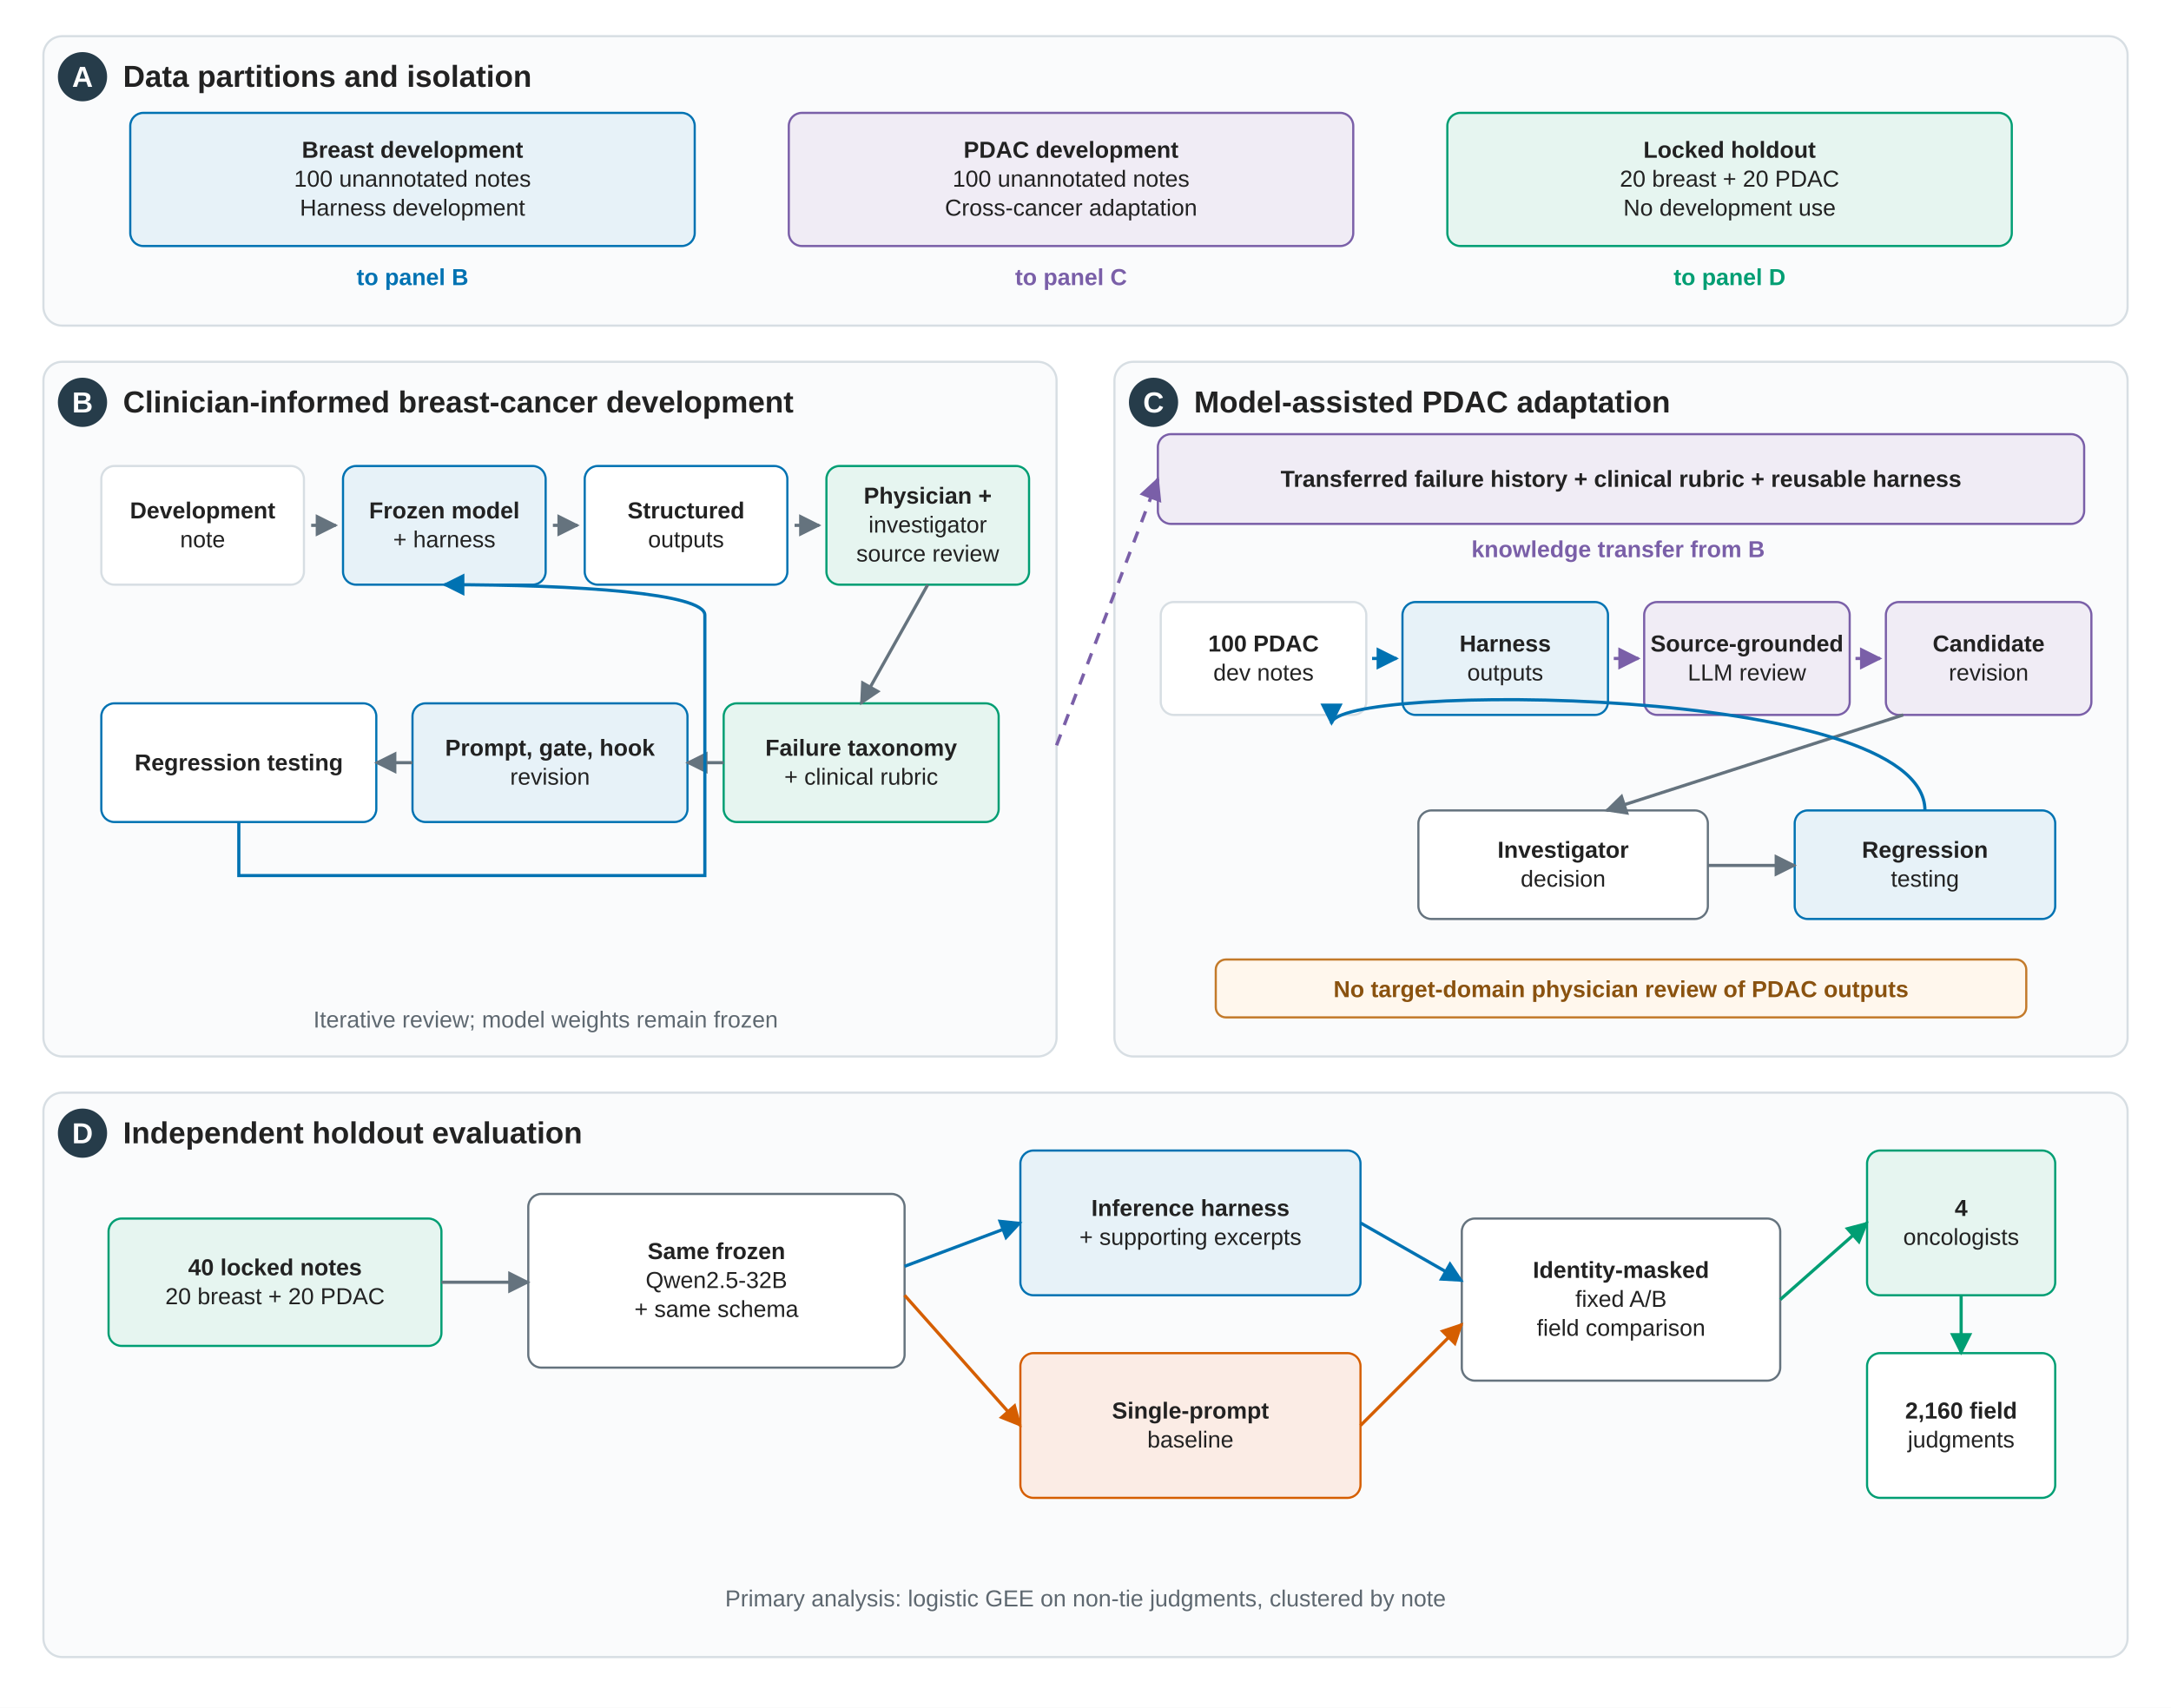
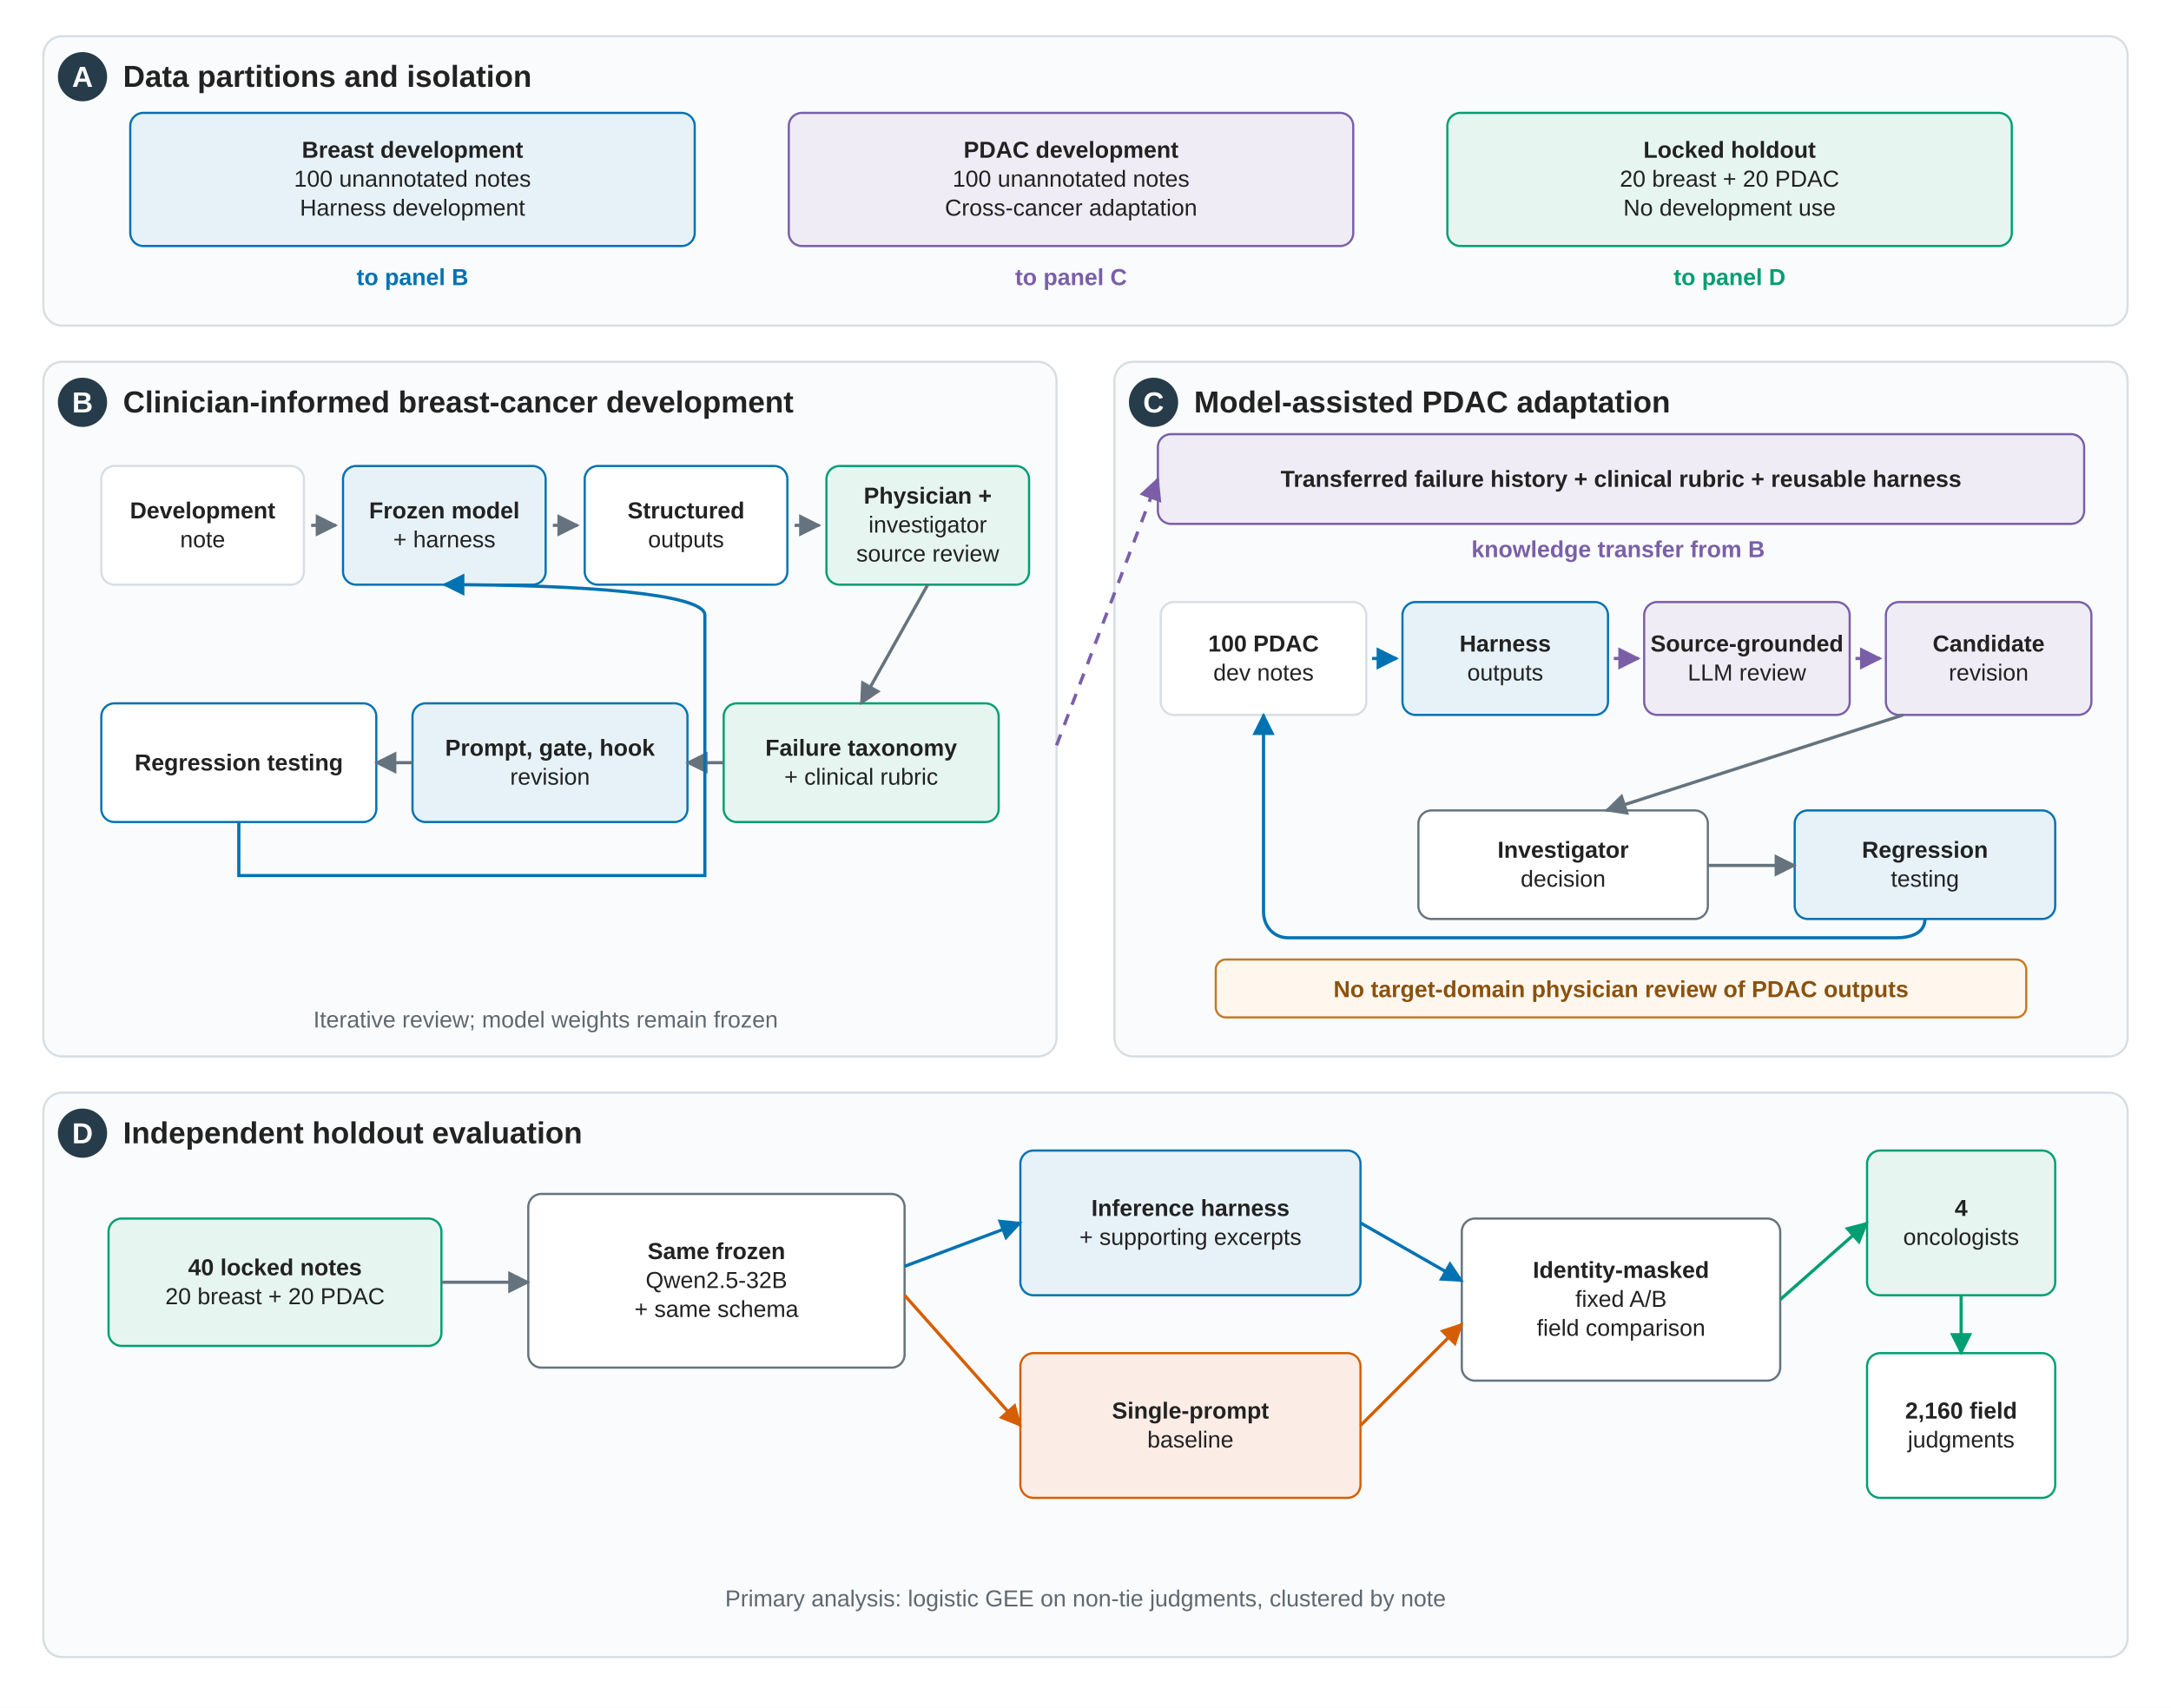
<svg xmlns="http://www.w3.org/2000/svg" width="1500" height="1180" viewBox="0 0 1500 1180">
  <rect width="100%" height="100%" fill="white" />
  <defs>
    <marker id="arrow" viewBox="0 0 10 10" refX="9" refY="5" markerWidth="7" markerHeight="7" orient="auto-start-reverse">
      <path d="M0 0 L10 5 L0 10 z" fill="#65737E" />
    </marker>
    <marker id="arrow-blue" viewBox="0 0 10 10" refX="9" refY="5" markerWidth="7" markerHeight="7" orient="auto-start-reverse">
      <path d="M0 0 L10 5 L0 10 z" fill="#0072B2" />
    </marker>
    <marker id="arrow-purple" viewBox="0 0 10 10" refX="9" refY="5" markerWidth="7" markerHeight="7" orient="auto-start-reverse">
      <path d="M0 0 L10 5 L0 10 z" fill="#7A5FA8" />
    </marker>
    <marker id="arrow-green" viewBox="0 0 10 10" refX="9" refY="5" markerWidth="7" markerHeight="7" orient="auto-start-reverse">
      <path d="M0 0 L10 5 L0 10 z" fill="#009E73" />
    </marker>
    <marker id="arrow-orange" viewBox="0 0 10 10" refX="9" refY="5" markerWidth="7" markerHeight="7" orient="auto-start-reverse">
      <path d="M0 0 L10 5 L0 10 z" fill="#D55E00" />
    </marker>
  </defs>
  <g font-family="Arial, Helvetica, sans-serif" fill="#222222">
    <rect x="30.0" y="25.0" width="1440.0" height="200.0" rx="13" fill="#FAFBFC" stroke="#D7DEE3" stroke-width="1.5" />
    <circle cx="57.0" cy="53.0" r="17" fill="#263C4A" />
    <text x="57.0" y="60.0" text-anchor="middle" font-size="20" font-weight="700" fill="white">A</text>
    <text x="85.0" y="60.0" text-anchor="start" font-size="21" font-weight="700" fill="#222222">Data partitions and isolation</text>
    <rect x="90.0" y="78.0" width="390.0" height="92.0" rx="9" fill="#E7F2F8" stroke="#0072B2" stroke-width="1.5" />
    <text x="285.0" y="109.0" text-anchor="middle" font-size="16" font-weight="700" fill="#222222">Breast development</text>
    <text x="285.0" y="129.0" text-anchor="middle" font-size="16" font-weight="400" fill="#222222">100 unannotated notes</text>
    <text x="285.0" y="149.0" text-anchor="middle" font-size="16" font-weight="400" fill="#222222">Harness development</text>
    <text x="285.0" y="197.0" text-anchor="middle" font-size="16" font-weight="700" fill="#0072B2">to panel B</text>
    <rect x="545.0" y="78.0" width="390.0" height="92.0" rx="9" fill="#F0ECF5" stroke="#7A5FA8" stroke-width="1.5" />
    <text x="740.0" y="109.0" text-anchor="middle" font-size="16" font-weight="700" fill="#222222">PDAC development</text>
    <text x="740.0" y="129.0" text-anchor="middle" font-size="16" font-weight="400" fill="#222222">100 unannotated notes</text>
    <text x="740.0" y="149.0" text-anchor="middle" font-size="16" font-weight="400" fill="#222222">Cross-cancer adaptation</text>
    <text x="740.0" y="197.0" text-anchor="middle" font-size="16" font-weight="700" fill="#7A5FA8">to panel C</text>
    <rect x="1000.0" y="78.0" width="390.0" height="92.0" rx="9" fill="#E6F5F0" stroke="#009E73" stroke-width="1.5" />
    <text x="1195.0" y="109.0" text-anchor="middle" font-size="16" font-weight="700" fill="#222222">Locked holdout</text>
    <text x="1195.0" y="129.0" text-anchor="middle" font-size="16" font-weight="400" fill="#222222">20 breast + 20 PDAC</text>
    <text x="1195.0" y="149.0" text-anchor="middle" font-size="16" font-weight="400" fill="#222222">No development use</text>
    <text x="1195.0" y="197.0" text-anchor="middle" font-size="16" font-weight="700" fill="#009E73">to panel D</text>
    <rect x="30.0" y="250.0" width="700.0" height="480.0" rx="13" fill="#FAFBFC" stroke="#D7DEE3" stroke-width="1.5" />
    <circle cx="57.0" cy="278.0" r="17" fill="#263C4A" />
    <text x="57.0" y="285.0" text-anchor="middle" font-size="20" font-weight="700" fill="white">B</text>
    <text x="85.0" y="285.0" text-anchor="start" font-size="21" font-weight="700" fill="#222222">Clinician-informed breast-cancer development</text>
    <rect x="70.0" y="322.0" width="140.0" height="82.0" rx="9" fill="white" stroke="#D7DEE3" stroke-width="1.5" />
    <text x="140.0" y="358.2" text-anchor="middle" font-size="16" font-weight="700" fill="#222222">Development</text>
    <text x="140.0" y="378.2" text-anchor="middle" font-size="16" font-weight="400" fill="#222222">note</text>
    <rect x="237.0" y="322.0" width="140.0" height="82.0" rx="9" fill="#E7F2F8" stroke="#0072B2" stroke-width="1.5" />
    <text x="307.0" y="358.2" text-anchor="middle" font-size="16" font-weight="700" fill="#222222">Frozen model</text>
    <text x="307.0" y="378.2" text-anchor="middle" font-size="16" font-weight="400" fill="#222222">+ harness</text>
    <line x1="215.0" y1="363.0" x2="232.0" y2="363.0" stroke="#65737E" stroke-width="2.2" marker-end="url(#arrow)" />
    <rect x="404.0" y="322.0" width="140.0" height="82.0" rx="9" fill="white" stroke="#0072B2" stroke-width="1.5" />
    <text x="474.0" y="358.2" text-anchor="middle" font-size="16" font-weight="700" fill="#222222">Structured</text>
    <text x="474.0" y="378.2" text-anchor="middle" font-size="16" font-weight="400" fill="#222222">outputs</text>
    <line x1="382.0" y1="363.0" x2="399.0" y2="363.0" stroke="#65737E" stroke-width="2.2" marker-end="url(#arrow)" />
    <rect x="571.0" y="322.0" width="140.0" height="82.0" rx="9" fill="#E6F5F0" stroke="#009E73" stroke-width="1.5" />
    <text x="641.0" y="348.0" text-anchor="middle" font-size="16" font-weight="700" fill="#222222">Physician +</text>
    <text x="641.0" y="368.0" text-anchor="middle" font-size="16" font-weight="400" fill="#222222">investigator</text>
    <text x="641.0" y="388.0" text-anchor="middle" font-size="16" font-weight="400" fill="#222222">source review</text>
    <line x1="549.0" y1="363.0" x2="566.0" y2="363.0" stroke="#65737E" stroke-width="2.2" marker-end="url(#arrow)" />
    <rect x="500.0" y="486.0" width="190.0" height="82.0" rx="9" fill="#E6F5F0" stroke="#009E73" stroke-width="1.5" />
    <text x="595.0" y="522.2" text-anchor="middle" font-size="16" font-weight="700" fill="#222222">Failure taxonomy</text>
    <text x="595.0" y="542.2" text-anchor="middle" font-size="16" font-weight="400" fill="#222222">+ clinical rubric</text>
    <rect x="285.0" y="486.0" width="190.0" height="82.0" rx="9" fill="#E7F2F8" stroke="#0072B2" stroke-width="1.5" />
    <text x="380.0" y="522.2" text-anchor="middle" font-size="16" font-weight="700" fill="#222222">Prompt, gate, hook</text>
    <text x="380.0" y="542.2" text-anchor="middle" font-size="16" font-weight="400" fill="#222222">revision</text>
    <rect x="70.0" y="486.0" width="190.0" height="82.0" rx="9" fill="white" stroke="#0072B2" stroke-width="1.5" />
    <text x="165.0" y="532.4" text-anchor="middle" font-size="16" font-weight="700" fill="#222222">Regression testing</text>
    <line x1="641.0" y1="404.0" x2="595.0" y2="486.0" stroke="#65737E" stroke-width="2.2" marker-end="url(#arrow)" />
    <line x1="500.0" y1="527.0" x2="475.0" y2="527.0" stroke="#65737E" stroke-width="2.2" marker-end="url(#arrow)" />
    <line x1="285.0" y1="527.0" x2="260.0" y2="527.0" stroke="#65737E" stroke-width="2.2" marker-end="url(#arrow)" />
    <path d="M165,568 V605 H487 V425 C487,410 400,404 307,404" fill="none" stroke="#0072B2" stroke-width="2.2" marker-end="url(#arrow-blue)" />
    <text x="377.0" y="710.0" text-anchor="middle" font-size="16" font-weight="400" fill="#5E6870">Iterative review; model weights remain frozen</text>
    <rect x="770.0" y="250.0" width="700.0" height="480.0" rx="13" fill="#FAFBFC" stroke="#D7DEE3" stroke-width="1.5" />
    <circle cx="797.0" cy="278.0" r="17" fill="#263C4A" />
    <text x="797.0" y="285.0" text-anchor="middle" font-size="20" font-weight="700" fill="white">C</text>
    <text x="825.0" y="285.0" text-anchor="start" font-size="21" font-weight="700" fill="#222222">Model-assisted PDAC adaptation</text>
    <rect x="800.0" y="300.0" width="640.0" height="62.0" rx="9" fill="#F0ECF5" stroke="#7A5FA8" stroke-width="1.5" />
    <text x="1120.0" y="336.4" text-anchor="middle" font-size="16" font-weight="700" fill="#222222">Transferred failure history + clinical rubric + reusable harness</text>
    <text x="1118.0" y="385.0" text-anchor="middle" font-size="16" font-weight="700" fill="#7A5FA8">knowledge transfer from B</text>
    <line x1="730" y1="515" x2="800" y2="331" stroke="#7A5FA8" stroke-width="2.3" stroke-dasharray="8 7" marker-end="url(#arrow-purple)" />
    <rect x="802.0" y="416.0" width="142.0" height="78.0" rx="9" fill="white" stroke="#D7DEE3" stroke-width="1.5" />
    <text x="873.0" y="450.2" text-anchor="middle" font-size="16" font-weight="700" fill="#222222">100 PDAC</text>
    <text x="873.0" y="470.2" text-anchor="middle" font-size="16" font-weight="400" fill="#222222">dev notes</text>
    <rect x="969.0" y="416.0" width="142.0" height="78.0" rx="9" fill="#E7F2F8" stroke="#0072B2" stroke-width="1.5" />
    <text x="1040.0" y="450.2" text-anchor="middle" font-size="16" font-weight="700" fill="#222222">Harness</text>
    <text x="1040.0" y="470.2" text-anchor="middle" font-size="16" font-weight="400" fill="#222222">outputs</text>
    <line x1="948.0" y1="455.0" x2="965.0" y2="455.0" stroke="#0072B2" stroke-width="2.2" marker-end="url(#arrow-blue)" />
    <rect x="1136.0" y="416.0" width="142.0" height="78.0" rx="9" fill="#F0ECF5" stroke="#7A5FA8" stroke-width="1.5" />
    <text x="1207.0" y="450.2" text-anchor="middle" font-size="16" font-weight="700" fill="#222222">Source-grounded</text>
    <text x="1207.0" y="470.2" text-anchor="middle" font-size="16" font-weight="400" fill="#222222">LLM review</text>
    <line x1="1115.0" y1="455.0" x2="1132.0" y2="455.0" stroke="#7A5FA8" stroke-width="2.2" marker-end="url(#arrow-purple)" />
    <rect x="1303.0" y="416.0" width="142.0" height="78.0" rx="9" fill="#F0ECF5" stroke="#7A5FA8" stroke-width="1.5" />
    <text x="1374.0" y="450.2" text-anchor="middle" font-size="16" font-weight="700" fill="#222222">Candidate</text>
    <text x="1374.0" y="470.2" text-anchor="middle" font-size="16" font-weight="400" fill="#222222">revision</text>
    <line x1="1282.0" y1="455.0" x2="1299.0" y2="455.0" stroke="#7A5FA8" stroke-width="2.2" marker-end="url(#arrow-purple)" />
    <rect x="980.0" y="560.0" width="200.0" height="75.0" rx="9" fill="white" stroke="#65737E" stroke-width="1.5" />
    <text x="1080.0" y="592.7" text-anchor="middle" font-size="16" font-weight="700" fill="#222222">Investigator</text>
    <text x="1080.0" y="612.7" text-anchor="middle" font-size="16" font-weight="400" fill="#222222">decision</text>
    <rect x="1240.0" y="560.0" width="180.0" height="75.0" rx="9" fill="#E7F2F8" stroke="#0072B2" stroke-width="1.5" />
    <text x="1330.0" y="592.7" text-anchor="middle" font-size="16" font-weight="700" fill="#222222">Regression</text>
    <text x="1330.0" y="612.7" text-anchor="middle" font-size="16" font-weight="400" fill="#222222">testing</text>
    <line x1="1315.0" y1="494.0" x2="1110.0" y2="560.0" stroke="#65737E" stroke-width="2.2" marker-end="url(#arrow)" />
    <line x1="1180.0" y1="598.0" x2="1240.0" y2="598.0" stroke="#65737E" stroke-width="2.2" marker-end="url(#arrow)" />
-     <path d="M1330.0,560.0 C1330.0,472.0 920.0,472.0 920.0,500.0" fill="none" stroke="#0072B2" stroke-width="2.2" marker-end="url(#arrow-blue)" />
+     <path d="M1330,635 C1330,645 1320,648 1310,648 H890 C880,648 873,640 873,630 V494" fill="none" stroke="#0072B2" stroke-width="2.2" marker-end="url(#arrow-blue)" />
    <rect x="840.0" y="663.0" width="560.0" height="40.0" rx="7" fill="#FFF7ED" stroke="#C37A2A" stroke-width="1.5" />
    <text x="1120.0" y="689.0" text-anchor="middle" font-size="16" font-weight="700" fill="#8A520F">No target-domain physician review of PDAC outputs</text>
    <rect x="30.0" y="755.0" width="1440.0" height="390.0" rx="13" fill="#FAFBFC" stroke="#D7DEE3" stroke-width="1.5" />
    <circle cx="57.0" cy="783.0" r="17" fill="#263C4A" />
    <text x="57.0" y="790.0" text-anchor="middle" font-size="20" font-weight="700" fill="white">D</text>
    <text x="85.0" y="790.0" text-anchor="start" font-size="21" font-weight="700" fill="#222222">Independent holdout evaluation</text>
    <rect x="75.0" y="842.0" width="230.0" height="88.0" rx="9" fill="#E6F5F0" stroke="#009E73" stroke-width="1.5" />
    <text x="190.0" y="881.2" text-anchor="middle" font-size="16" font-weight="700" fill="#222222">40 locked notes</text>
    <text x="190.0" y="901.2" text-anchor="middle" font-size="16" font-weight="400" fill="#222222">20 breast + 20 PDAC</text>
    <rect x="365.0" y="825.0" width="260.0" height="120.0" rx="9" fill="white" stroke="#65737E" stroke-width="1.5" />
    <text x="495.0" y="870.0" text-anchor="middle" font-size="16" font-weight="700" fill="#222222">Same frozen</text>
    <text x="495.0" y="890.0" text-anchor="middle" font-size="16" font-weight="400" fill="#222222">Qwen2.5-32B</text>
    <text x="495.0" y="910.0" text-anchor="middle" font-size="16" font-weight="400" fill="#222222">+ same schema</text>
    <line x1="305.0" y1="886.0" x2="365.0" y2="886.0" stroke="#65737E" stroke-width="2.2" marker-end="url(#arrow)" />
    <rect x="705.0" y="795.0" width="235.0" height="100.0" rx="9" fill="#E7F2F8" stroke="#0072B2" stroke-width="1.5" />
    <text x="822.5" y="840.2" text-anchor="middle" font-size="16" font-weight="700" fill="#222222">Inference harness</text>
    <text x="822.5" y="860.2" text-anchor="middle" font-size="16" font-weight="400" fill="#222222">+ supporting excerpts</text>
    <rect x="705.0" y="935.0" width="235.0" height="100.0" rx="9" fill="#FBECE5" stroke="#D55E00" stroke-width="1.5" />
    <text x="822.5" y="980.2" text-anchor="middle" font-size="16" font-weight="700" fill="#222222">Single-prompt</text>
    <text x="822.5" y="1000.2" text-anchor="middle" font-size="16" font-weight="400" fill="#222222">baseline</text>
    <line x1="625.0" y1="875.0" x2="705.0" y2="845.0" stroke="#0072B2" stroke-width="2.2" marker-end="url(#arrow-blue)" />
    <line x1="625.0" y1="895.0" x2="705.0" y2="985.0" stroke="#D55E00" stroke-width="2.2" marker-end="url(#arrow-orange)" />
    <rect x="1010.0" y="842.0" width="220.0" height="112.0" rx="9" fill="white" stroke="#65737E" stroke-width="1.5" />
    <text x="1120.0" y="883.0" text-anchor="middle" font-size="16" font-weight="700" fill="#222222">Identity-masked</text>
    <text x="1120.0" y="903.0" text-anchor="middle" font-size="16" font-weight="400" fill="#222222">fixed A/B</text>
    <text x="1120.0" y="923.0" text-anchor="middle" font-size="16" font-weight="400" fill="#222222">field comparison</text>
    <line x1="940.0" y1="845.0" x2="1010.0" y2="885.0" stroke="#0072B2" stroke-width="2.2" marker-end="url(#arrow-blue)" />
    <line x1="940.0" y1="985.0" x2="1010.0" y2="915.0" stroke="#D55E00" stroke-width="2.2" marker-end="url(#arrow-orange)" />
    <rect x="1290.0" y="795.0" width="130.0" height="100.0" rx="9" fill="#E6F5F0" stroke="#009E73" stroke-width="1.5" />
    <text x="1355.0" y="840.2" text-anchor="middle" font-size="16" font-weight="700" fill="#222222">4</text>
    <text x="1355.0" y="860.2" text-anchor="middle" font-size="16" font-weight="400" fill="#222222">oncologists</text>
    <rect x="1290.0" y="935.0" width="130.0" height="100.0" rx="9" fill="white" stroke="#009E73" stroke-width="1.5" />
    <text x="1355.0" y="980.2" text-anchor="middle" font-size="16" font-weight="700" fill="#222222">2,160 field</text>
    <text x="1355.0" y="1000.2" text-anchor="middle" font-size="16" font-weight="400" fill="#222222">judgments</text>
    <line x1="1230.0" y1="898.0" x2="1290.0" y2="845.0" stroke="#009E73" stroke-width="2.2" marker-end="url(#arrow-green)" />
    <line x1="1355.0" y1="895.0" x2="1355.0" y2="935.0" stroke="#009E73" stroke-width="2.2" marker-end="url(#arrow-green)" />
    <text x="750.0" y="1110.0" text-anchor="middle" font-size="16" font-weight="400" fill="#5E6870">Primary analysis: logistic GEE on non-tie judgments, clustered by note</text>
  </g>
</svg>
